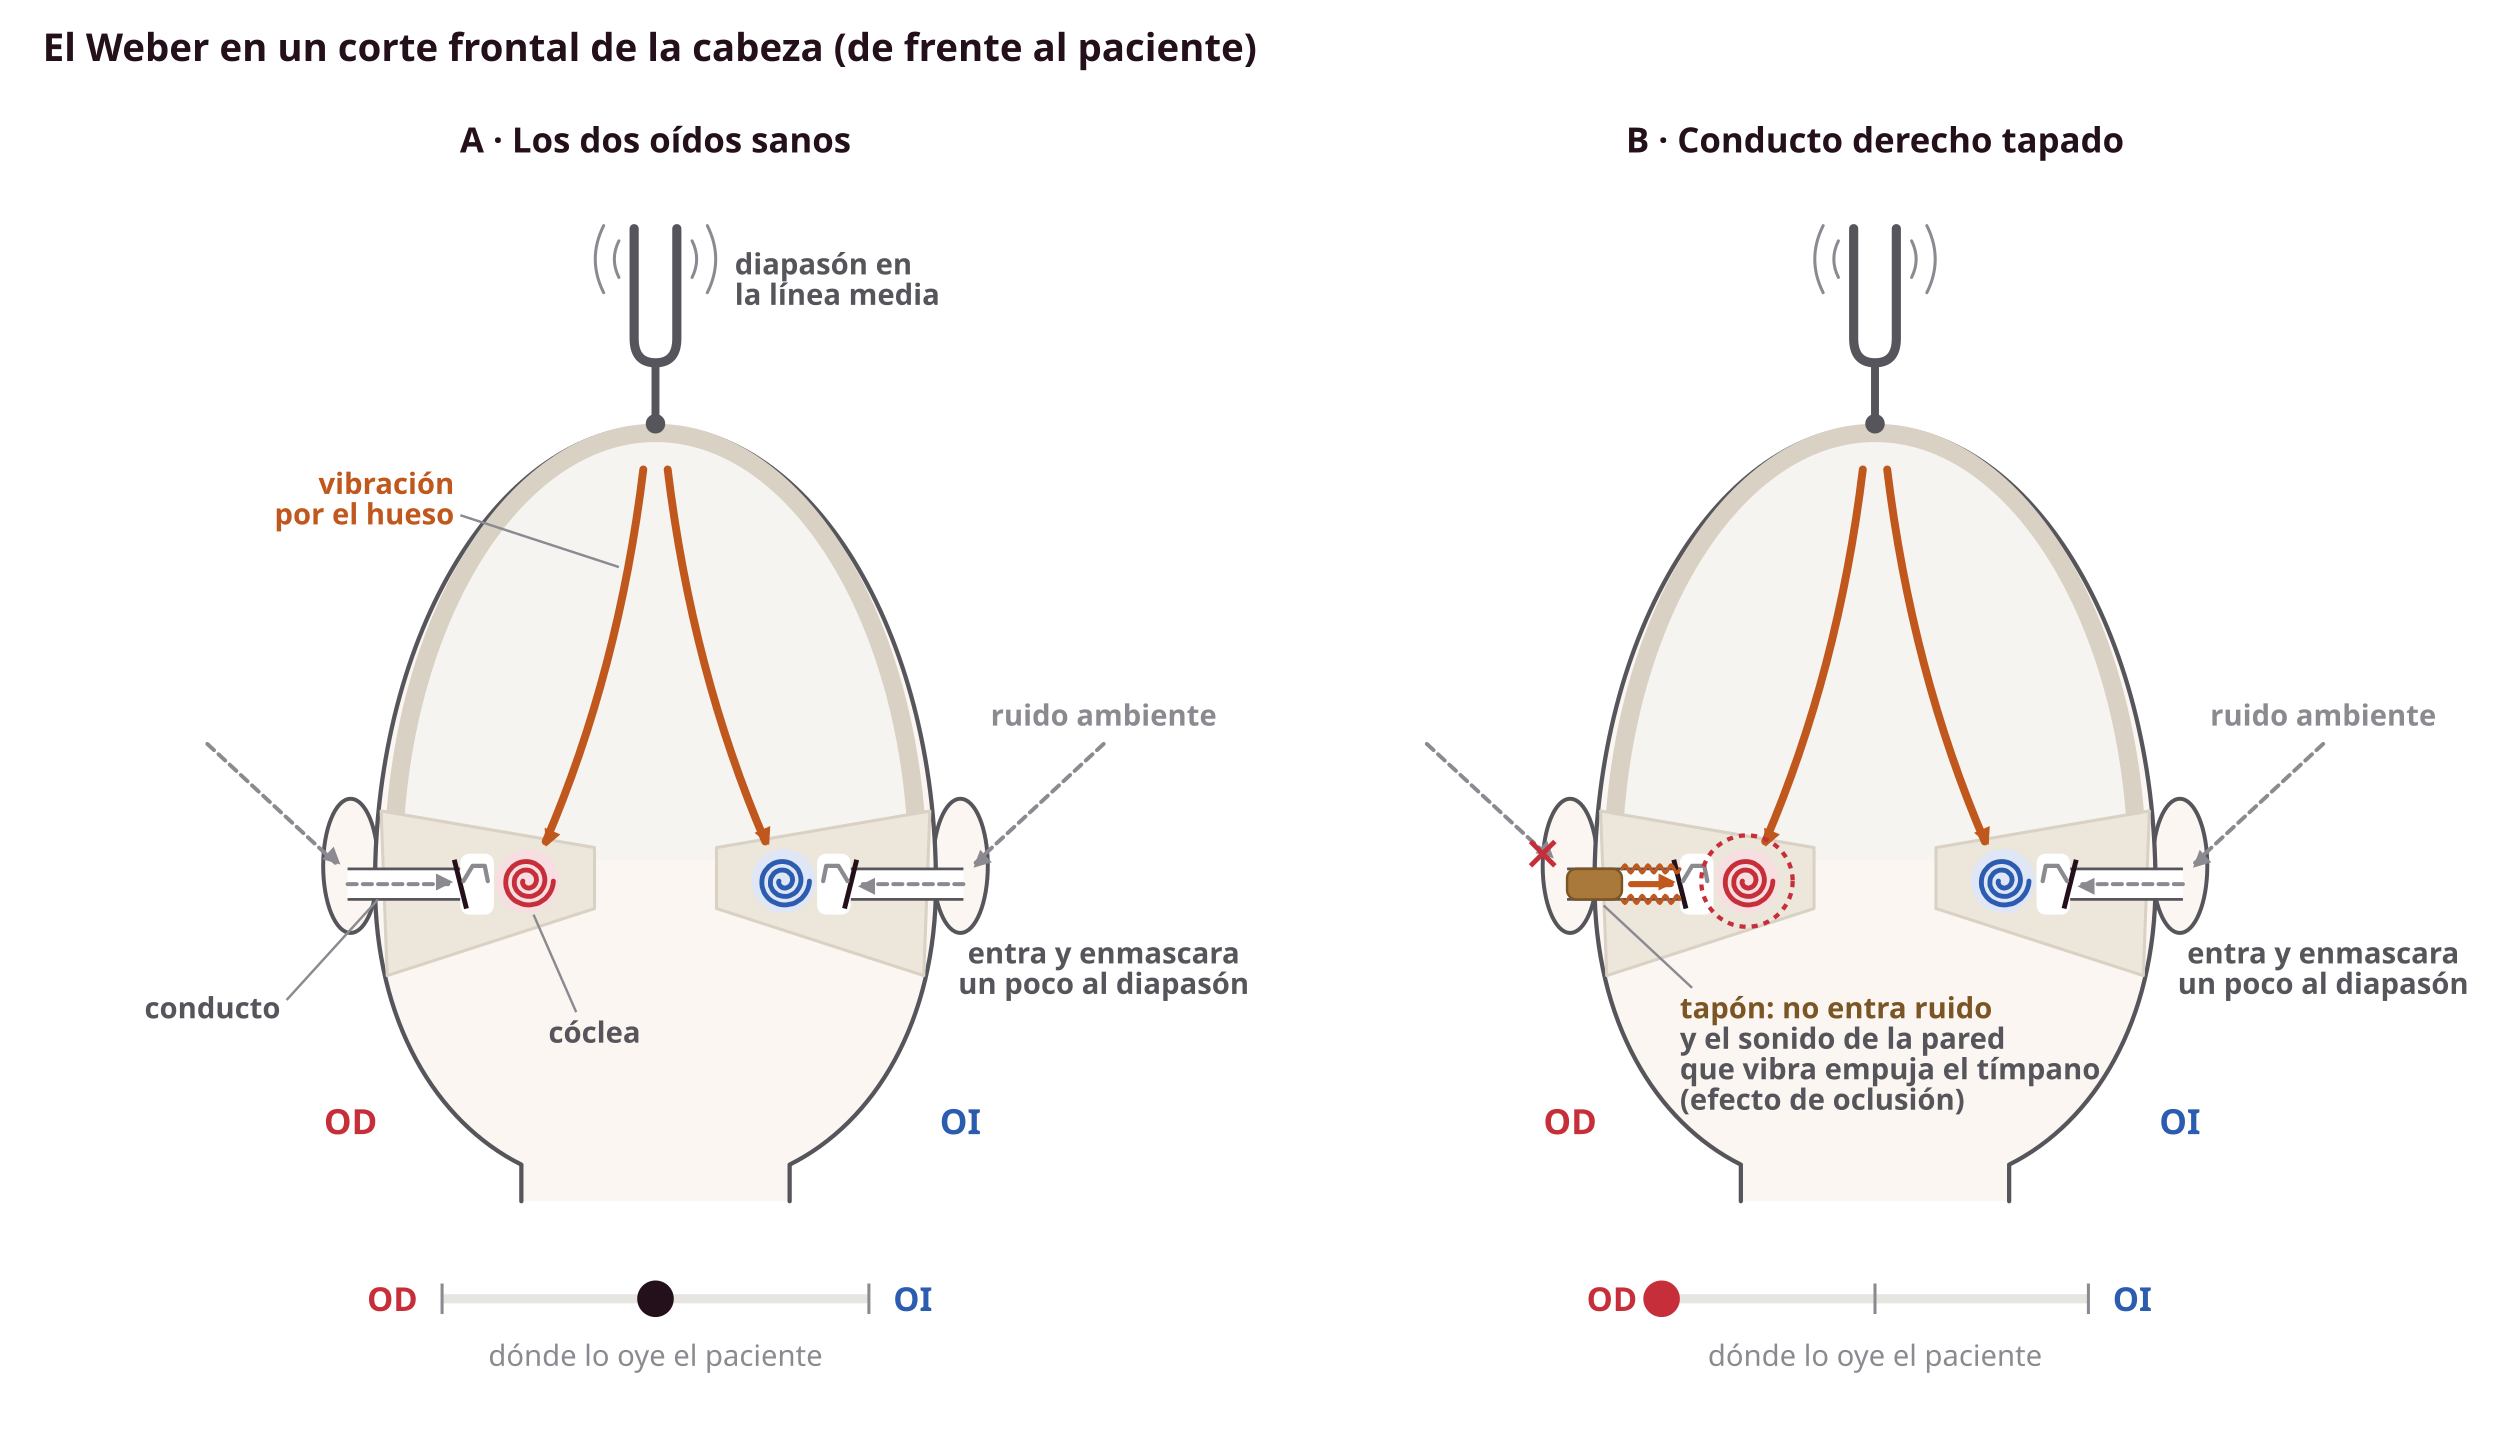
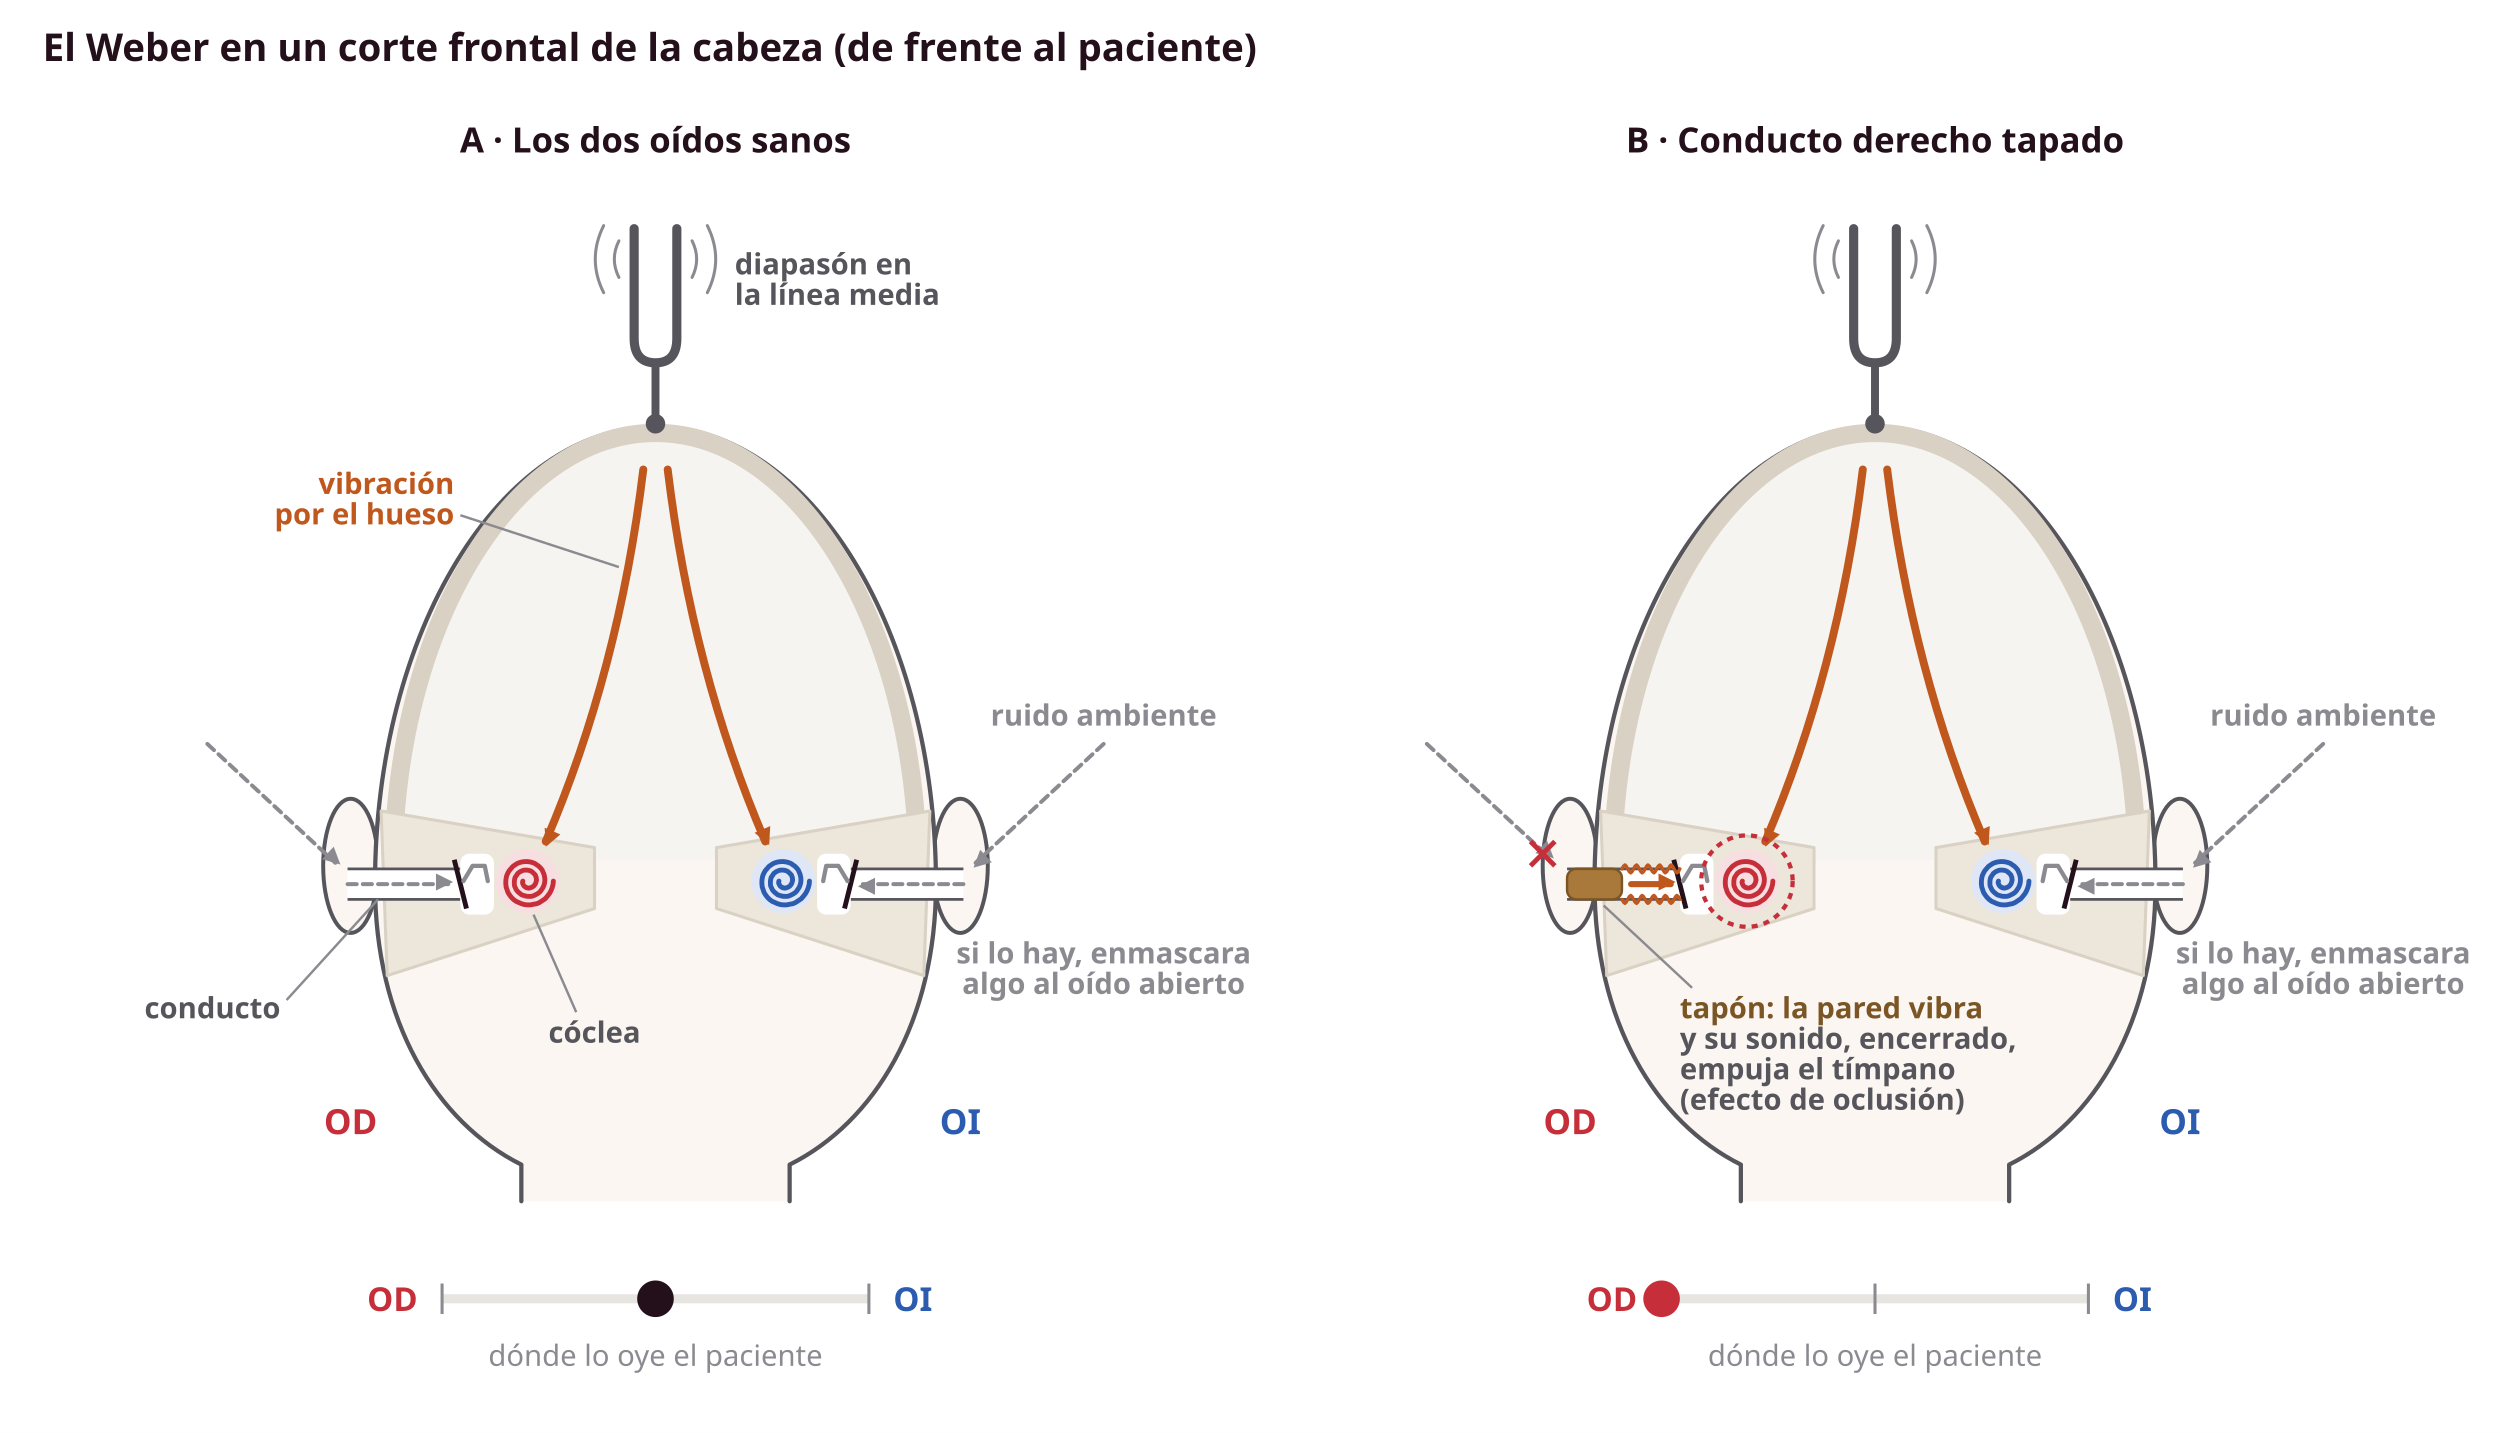
<svg xmlns="http://www.w3.org/2000/svg" viewBox="0 0 820 470" width="820" height="470">
  <defs>
    <marker id="p-c" markerWidth="6" markerHeight="6" refX="4" refY="3.5" markerUnits="userSpaceOnUse" orient="auto">
      <path d="M0,0 L7,3.5 L0,7 z" transform="scale(.8)" fill="#c0571c" />
    </marker>
    <marker id="p-t" markerWidth="6" markerHeight="6" refX="4" refY="3.5" markerUnits="userSpaceOnUse" orient="auto">
      <path d="M0,0 L7,3.5 L0,7 z" transform="scale(.8)" fill="#8a8a90" />
    </marker>
    <marker id="p-g" markerWidth="6" markerHeight="6" refX="4" refY="3.5" markerUnits="userSpaceOnUse" orient="auto">
      <path d="M0,0 L7,3.5 L0,7 z" transform="scale(.8)" fill="#55555b" />
    </marker>
  </defs>
  <rect width="820" height="470" fill="#fff" />
  <text x="14.0" y="20.0" font-family="'Plus Jakarta Sans', sans-serif" font-size="12.6" fill="#24101a" text-anchor="start" font-weight="700">El Weber en un corte frontal de la cabeza (de frente al paciente)</text>
  <text x="215.0" y="50.0" font-family="'Plus Jakarta Sans', sans-serif" font-size="11.4" fill="#24101a" text-anchor="middle" font-weight="700">A · Los dos oídos sanos</text>
  <ellipse cx="115.0" cy="284.0" rx="9.0" ry="22.0" fill="#fbf6f1" stroke="#55555b" stroke-width="1.3" />
  <ellipse cx="315.0" cy="284.0" rx="9.0" ry="22.0" fill="#fbf6f1" stroke="#55555b" stroke-width="1.3" />
  <path d="M171.0,394.0 L171.0,382.0 C143.0,368.0 123.0,335.0 123.0,290.0 A92.0,150.0 0 0 1 307.0,290.0 C307.0,335.0 287.0,368.0 259.0,382.0 L259.0,394.0 Z" fill="#fbf6f1" stroke="none" stroke-width="0" stroke-linejoin="round" stroke-linecap="round" />
  <path d="M171.0,394.0 L171.0,382.0 C143.0,368.0 123.0,335.0 123.0,290.0 A92.0,150.0 0 0 1 307.0,290.0 C307.0,335.0 287.0,368.0 259.0,382.0 L259.0,394.0" fill="none" stroke="#55555b" stroke-width="1.4" stroke-linejoin="round" stroke-linecap="round" />
  <path d="M131.0,282.0 A84.0,140.0 0 0 1 299.0,282.0 L235.0,282.0 L195.0,282.0 Z" fill="#f6f4f1" stroke="none" stroke-width="0" stroke-linejoin="round" stroke-linecap="round" />
  <path d="M129.0,286.0 A86.0,144.0 0 0 1 301.0,286.0" fill="none" stroke="#d9d1c3" stroke-width="6.0" stroke-linejoin="round" stroke-linecap="round" />
  <path d="M125.0,266.0 L195.0,278.0 L195.0,298.0 L127.0,320.0 Z" fill="#ece6db" stroke="#d9d1c3" stroke-width="1" stroke-linejoin="round" stroke-linecap="round" />
  <path d="M305.0,266.0 L235.0,278.0 L235.0,298.0 L303.0,320.0 Z" fill="#ece6db" stroke="#d9d1c3" stroke-width="1" stroke-linejoin="round" stroke-linecap="round" />
  <rect x="114.0" y="285.0" width="37.0" height="10.0" rx="0" fill="#ffffff" stroke="none" stroke-width="0" />
  <line x1="114.0" y1="285.0" x2="151.0" y2="285.0" stroke="#55555b" stroke-width="0.9" />
  <line x1="114.0" y1="295.0" x2="151.0" y2="295.0" stroke="#55555b" stroke-width="0.9" />
  <rect x="151.0" y="280.0" width="11.0" height="20.0" rx="3" fill="#ffffff" stroke="none" stroke-width="0" />
  <line x1="149.0" y1="282.0" x2="153.0" y2="298.0" stroke="#24101a" stroke-width="1.6" />
  <polyline points="152.0,289.0 155.0,284.0 159.0,284.0 160.0,289.0" fill="none" stroke="#8a8a90" stroke-width="1.4" stroke-linejoin="round" stroke-linecap="round" />
  <circle cx="173.0" cy="289.0" r="10.5" fill="#f7dfe1" stroke="none" />
  <polyline points="181.5,289.0 181.4,290.1 181.1,291.2 180.7,292.2 180.2,293.1 179.5,294.0 178.8,294.8 177.9,295.4 177.0,296.0 176.1,296.4 175.0,296.6 174.0,296.8 173.0,296.8 172.0,296.7 171.0,296.4 170.1,296.0 169.2,295.6 168.4,295.0 167.7,294.3 167.1,293.5 166.6,292.7 166.3,291.8 166.0,290.9 165.9,289.9 165.9,289.0 166.0,288.1 166.2,287.2 166.6,286.3 167.0,285.6 167.6,284.9 168.2,284.2 168.9,283.7 169.7,283.2 170.5,282.9 171.3,282.7 172.2,282.6 173.0,282.6 173.8,282.7 174.6,282.9 175.4,283.2 176.1,283.7 176.7,284.1 177.3,284.7 177.8,285.3 178.1,286.0 178.4,286.7 178.6,287.5 178.7,288.2 178.7,289.0 178.6,289.7 178.4,290.4 178.1,291.1 177.7,291.7 177.3,292.3 176.8,292.8 176.2,293.2 175.6,293.5 175.0,293.8 174.3,294.0 173.7,294.0 173.0,294.0 172.4,293.9 171.7,293.7 171.1,293.5 170.6,293.1 170.1,292.7 169.7,292.3 169.3,291.8 169.1,291.3 168.8,290.7 168.7,290.1 168.7,289.6 168.7,289.0 168.8,288.4 168.9,287.9 169.2,287.4 169.5,287.0 169.8,286.5 170.2,286.2 170.6,285.9 171.1,285.7 171.5,285.5 172.0,285.4 172.5,285.4 173.0,285.4 173.5,285.5 173.9,285.6 174.3,285.8 174.7,286.1 175.0,286.4 175.3,286.7 175.6,287.0 175.7,287.4 175.9,287.8 175.9,288.2 176.0,288.6 175.9,289.0 175.8,289.4 175.7,289.7 175.5,290.1 175.3,290.3 175.1,290.6 174.8,290.8 174.5,291.0 174.2,291.1 173.9,291.2 173.6,291.3 173.3,291.3 173.0,291.2 172.7,291.2 172.5,291.0 172.2,290.9 172.0,290.7 171.8,290.5 171.7,290.3 171.6,290.1 171.5,289.9 171.4,289.7 171.4,289.4 171.4,289.2 171.5,289.0" fill="none" stroke="#c62f3a" stroke-width="1.6" stroke-linejoin="round" stroke-linecap="round" />
  <rect x="279.0" y="285.0" width="37.0" height="10.0" rx="0" fill="#ffffff" stroke="none" stroke-width="0" />
  <line x1="279.0" y1="285.0" x2="316.0" y2="285.0" stroke="#55555b" stroke-width="0.9" />
  <line x1="279.0" y1="295.0" x2="316.0" y2="295.0" stroke="#55555b" stroke-width="0.9" />
  <rect x="268.0" y="280.0" width="11.0" height="20.0" rx="3" fill="#ffffff" stroke="none" stroke-width="0" />
  <line x1="281.0" y1="282.0" x2="277.0" y2="298.0" stroke="#24101a" stroke-width="1.6" />
  <polyline points="278.0,289.0 275.0,284.0 271.0,284.0 270.0,289.0" fill="none" stroke="#8a8a90" stroke-width="1.4" stroke-linejoin="round" stroke-linecap="round" />
  <circle cx="257.0" cy="289.0" r="10.5" fill="#dfe7f6" stroke="none" />
  <polyline points="265.5,289.0 265.4,290.1 265.1,291.2 264.7,292.2 264.2,293.1 263.5,294.0 262.8,294.8 261.9,295.4 261.0,296.0 260.1,296.4 259.0,296.6 258.0,296.8 257.0,296.8 256.0,296.7 255.0,296.4 254.1,296.0 253.2,295.6 252.4,295.0 251.7,294.3 251.1,293.5 250.6,292.7 250.3,291.8 250.0,290.9 249.9,289.9 249.9,289.0 250.0,288.1 250.2,287.2 250.6,286.3 251.0,285.6 251.6,284.9 252.2,284.2 252.9,283.7 253.7,283.2 254.5,282.9 255.3,282.7 256.2,282.6 257.0,282.6 257.8,282.7 258.6,282.9 259.4,283.2 260.1,283.7 260.7,284.1 261.3,284.7 261.8,285.3 262.1,286.0 262.4,286.7 262.6,287.5 262.7,288.2 262.7,289.0 262.6,289.7 262.4,290.4 262.1,291.1 261.7,291.7 261.3,292.3 260.8,292.8 260.2,293.2 259.6,293.5 259.0,293.8 258.3,294.0 257.7,294.0 257.0,294.0 256.4,293.9 255.7,293.7 255.1,293.5 254.6,293.1 254.1,292.7 253.7,292.3 253.3,291.8 253.1,291.3 252.8,290.7 252.7,290.1 252.7,289.6 252.7,289.0 252.8,288.4 252.9,287.9 253.2,287.4 253.5,287.0 253.8,286.5 254.2,286.2 254.6,285.9 255.1,285.7 255.5,285.5 256.0,285.4 256.5,285.4 257.0,285.4 257.5,285.5 257.9,285.6 258.3,285.8 258.7,286.1 259.0,286.4 259.3,286.7 259.6,287.0 259.7,287.4 259.9,287.8 259.9,288.2 260.0,288.6 259.9,289.0 259.8,289.4 259.7,289.7 259.5,290.1 259.3,290.3 259.1,290.6 258.8,290.8 258.5,291.0 258.2,291.1 257.9,291.2 257.6,291.3 257.3,291.3 257.0,291.2 256.7,291.2 256.5,291.0 256.2,290.9 256.0,290.7 255.8,290.5 255.7,290.3 255.6,290.1 255.5,289.9 255.4,289.7 255.4,289.4 255.4,289.2 255.5,289.0" fill="none" stroke="#2c5cb0" stroke-width="1.6" stroke-linejoin="round" stroke-linecap="round" />
  <circle cx="215.0" cy="139.0" r="3.2" fill="#55555b" />
  <line x1="215.0" y1="137.0" x2="215.0" y2="119.0" stroke="#55555b" stroke-width="2.6" />
  <path d="M208.0,75.0 L208.0,111.0 Q208.0,119.0 215.0,119.0 Q222.0,119.0 222.0,111.0 L222.0,75.0" fill="none" stroke="#55555b" stroke-width="3.0" stroke-linejoin="round" stroke-linecap="round" />
  <path d="M203.0,79.0 Q200.0,85.0 203.0,91.0" fill="none" stroke="#8a8a90" stroke-width="1" stroke-linejoin="round" stroke-linecap="round" />
  <path d="M198.0,74.0 Q192.5,85.0 198.0,96.0" fill="none" stroke="#8a8a90" stroke-width="1" stroke-linejoin="round" stroke-linecap="round" />
  <path d="M227.0,79.0 Q230.0,85.0 227.0,91.0" fill="none" stroke="#8a8a90" stroke-width="1" stroke-linejoin="round" stroke-linecap="round" />
  <path d="M232.0,74.0 Q237.5,85.0 232.0,96.0" fill="none" stroke="#8a8a90" stroke-width="1" stroke-linejoin="round" stroke-linecap="round" />
  <path d="M211.0,154.0 Q203.0,220.0 179.0,276.0" fill="none" stroke="#c0571c" stroke-width="2.6" stroke-linejoin="round" stroke-linecap="round" marker-end="url(#p-c)" />
  <path d="M219.0,154.0 Q227.0,220.0 251.0,276.0" fill="none" stroke="#c0571c" stroke-width="2.6" stroke-linejoin="round" stroke-linecap="round" marker-end="url(#p-c)" />
  <text x="149.0" y="162.0" font-family="'Plus Jakarta Sans', sans-serif" font-size="9.6" fill="#c0571c" text-anchor="end" font-weight="700">vibración</text>
  <text x="149.0" y="172.0" font-family="'Plus Jakarta Sans', sans-serif" font-size="9.6" fill="#c0571c" text-anchor="end" font-weight="700">por el hueso</text>
  <line x1="151.0" y1="169.0" x2="203.0" y2="186.0" stroke="#8a8a90" stroke-width="0.8" />
  <path d="M68.0,244.0 L110.0,283.0" fill="none" stroke="#8a8a90" stroke-width="1.3" stroke-linejoin="round" stroke-linecap="round" marker-end="url(#p-t)" stroke-dasharray="3 2" />
  <path d="M114.0,290.0 L147.0,290.0" fill="none" stroke="#8a8a90" stroke-width="1.3" stroke-linejoin="round" stroke-linecap="round" marker-end="url(#p-t)" stroke-dasharray="3 2" />
  <path d="M362.0,244.0 L320.0,283.0" fill="none" stroke="#8a8a90" stroke-width="1.3" stroke-linejoin="round" stroke-linecap="round" marker-end="url(#p-t)" stroke-dasharray="3 2" />
  <path d="M316.0,290.0 L283.0,290.0" fill="none" stroke="#8a8a90" stroke-width="1.3" stroke-linejoin="round" stroke-linecap="round" marker-end="url(#p-t)" stroke-dasharray="3 2" />
  <text x="362.0" y="238.0" font-family="'Plus Jakarta Sans', sans-serif" font-size="9.6" fill="#8a8a90" text-anchor="middle" font-weight="600">ruido ambiente</text>
-   <text x="362.0" y="316.0" font-family="'Plus Jakarta Sans', sans-serif" font-size="9.6" fill="#55555b" text-anchor="middle" font-weight="600">entra y enmascara</text>
-   <text x="362.0" y="326.0" font-family="'Plus Jakarta Sans', sans-serif" font-size="9.6" fill="#55555b" text-anchor="middle" font-weight="600">un poco al diapasón</text>
+   <text x="362.0" y="316.0" font-family="'Plus Jakarta Sans', sans-serif" font-size="9.6" fill="#8a8a90" text-anchor="middle" font-weight="600">si lo hay, enmascara</text>
+   <text x="362.0" y="326.0" font-family="'Plus Jakarta Sans', sans-serif" font-size="9.6" fill="#8a8a90" text-anchor="middle" font-weight="600">algo al oído abierto</text>
  <text x="92.0" y="334.0" font-family="'Plus Jakarta Sans', sans-serif" font-size="9.6" fill="#55555b" text-anchor="end" font-weight="600">conducto</text>
  <line x1="94.0" y1="328.0" x2="124.0" y2="295.0" stroke="#8a8a90" stroke-width="0.8" />
  <text x="195.0" y="342.0" font-family="'Plus Jakarta Sans', sans-serif" font-size="9.6" fill="#55555b" text-anchor="middle" font-weight="600">cóclea</text>
  <line x1="189.0" y1="332.0" x2="175.0" y2="300.0" stroke="#8a8a90" stroke-width="0.8" />
  <text x="241.0" y="90.0" font-family="'Plus Jakarta Sans', sans-serif" font-size="9.6" fill="#55555b" text-anchor="start" font-weight="600">diapasón en</text>
  <text x="241.0" y="100.0" font-family="'Plus Jakarta Sans', sans-serif" font-size="9.6" fill="#55555b" text-anchor="start" font-weight="600">la línea media</text>
  <text x="115.0" y="372.0" font-family="'Plus Jakarta Sans', sans-serif" font-size="11.4" fill="#c62f3a" text-anchor="middle" font-weight="700">OD</text>
  <text x="315.0" y="372.0" font-family="'Plus Jakarta Sans', sans-serif" font-size="11.4" fill="#2c5cb0" text-anchor="middle" font-weight="700">OI</text>
  <line x1="145.0" y1="426.0" x2="285.0" y2="426.0" stroke="#e7e5e0" stroke-width="3" />
  <line x1="145.0" y1="421.0" x2="145.0" y2="431.0" stroke="#8a8a90" stroke-width="1" />
  <line x1="215.0" y1="421.0" x2="215.0" y2="431.0" stroke="#8a8a90" stroke-width="1" />
  <line x1="285.0" y1="421.0" x2="285.0" y2="431.0" stroke="#8a8a90" stroke-width="1" />
  <text x="137.0" y="430.0" font-family="'Plus Jakarta Sans', sans-serif" font-size="10.8" fill="#c62f3a" text-anchor="end" font-weight="700">OD</text>
  <text x="293.0" y="430.0" font-family="'Plus Jakarta Sans', sans-serif" font-size="10.8" fill="#2c5cb0" text-anchor="start" font-weight="700">OI</text>
  <circle cx="215.0" cy="426.0" r="6" fill="#24101a" />
  <text x="215.0" y="448.0" font-family="'Plus Jakarta Sans', sans-serif" font-size="9.6" fill="#8a8a90" text-anchor="middle" font-weight="400">dónde lo oye el paciente</text>
  <text x="615.0" y="50.0" font-family="'Plus Jakarta Sans', sans-serif" font-size="11.4" fill="#24101a" text-anchor="middle" font-weight="700">B · Conducto derecho tapado</text>
  <ellipse cx="515.0" cy="284.0" rx="9.0" ry="22.0" fill="#fbf6f1" stroke="#55555b" stroke-width="1.3" />
  <ellipse cx="715.0" cy="284.0" rx="9.0" ry="22.0" fill="#fbf6f1" stroke="#55555b" stroke-width="1.3" />
  <path d="M571.0,394.0 L571.0,382.0 C543.0,368.0 523.0,335.0 523.0,290.0 A92.0,150.0 0 0 1 707.0,290.0 C707.0,335.0 687.0,368.0 659.0,382.0 L659.0,394.0 Z" fill="#fbf6f1" stroke="none" stroke-width="0" stroke-linejoin="round" stroke-linecap="round" />
  <path d="M571.0,394.0 L571.0,382.0 C543.0,368.0 523.0,335.0 523.0,290.0 A92.0,150.0 0 0 1 707.0,290.0 C707.0,335.0 687.0,368.0 659.0,382.0 L659.0,394.0" fill="none" stroke="#55555b" stroke-width="1.4" stroke-linejoin="round" stroke-linecap="round" />
  <path d="M531.0,282.0 A84.0,140.0 0 0 1 699.0,282.0 L635.0,282.0 L595.0,282.0 Z" fill="#f6f4f1" stroke="none" stroke-width="0" stroke-linejoin="round" stroke-linecap="round" />
  <path d="M529.0,286.0 A86.0,144.0 0 0 1 701.0,286.0" fill="none" stroke="#d9d1c3" stroke-width="6.0" stroke-linejoin="round" stroke-linecap="round" />
  <path d="M525.0,266.0 L595.0,278.0 L595.0,298.0 L527.0,320.0 Z" fill="#ece6db" stroke="#d9d1c3" stroke-width="1" stroke-linejoin="round" stroke-linecap="round" />
  <path d="M705.0,266.0 L635.0,278.0 L635.0,298.0 L703.0,320.0 Z" fill="#ece6db" stroke="#d9d1c3" stroke-width="1" stroke-linejoin="round" stroke-linecap="round" />
  <rect x="514.0" y="285.0" width="37.0" height="10.0" rx="0" fill="#ffffff" stroke="none" stroke-width="0" />
  <line x1="514.0" y1="285.0" x2="551.0" y2="285.0" stroke="#55555b" stroke-width="0.9" />
  <line x1="514.0" y1="295.0" x2="551.0" y2="295.0" stroke="#55555b" stroke-width="0.9" />
  <rect x="551.0" y="280.0" width="11.0" height="20.0" rx="3" fill="#ffffff" stroke="none" stroke-width="0" />
  <line x1="549.0" y1="282.0" x2="553.0" y2="298.0" stroke="#24101a" stroke-width="1.6" />
  <polyline points="552.0,289.0 555.0,284.0 559.0,284.0 560.0,289.0" fill="none" stroke="#8a8a90" stroke-width="1.4" stroke-linejoin="round" stroke-linecap="round" />
  <circle cx="573.0" cy="289.0" r="10.5" fill="#f7dfe1" stroke="none" />
  <polyline points="581.5,289.0 581.4,290.1 581.1,291.2 580.7,292.2 580.2,293.1 579.5,294.0 578.8,294.8 577.9,295.4 577.0,296.0 576.1,296.4 575.0,296.6 574.0,296.8 573.0,296.8 572.0,296.7 571.0,296.4 570.1,296.0 569.2,295.6 568.4,295.0 567.7,294.3 567.1,293.5 566.6,292.7 566.3,291.8 566.0,290.9 565.9,289.9 565.9,289.0 566.0,288.1 566.2,287.2 566.6,286.3 567.0,285.6 567.6,284.9 568.2,284.2 568.9,283.7 569.7,283.2 570.5,282.9 571.3,282.7 572.2,282.6 573.0,282.6 573.8,282.7 574.6,282.9 575.4,283.2 576.1,283.7 576.7,284.1 577.3,284.7 577.8,285.3 578.1,286.0 578.4,286.7 578.6,287.5 578.7,288.2 578.7,289.0 578.6,289.7 578.4,290.4 578.1,291.1 577.7,291.7 577.3,292.3 576.8,292.8 576.2,293.2 575.6,293.5 575.0,293.8 574.3,294.0 573.7,294.0 573.0,294.0 572.4,293.9 571.7,293.7 571.1,293.5 570.6,293.1 570.1,292.7 569.7,292.3 569.3,291.8 569.1,291.3 568.8,290.7 568.7,290.1 568.7,289.6 568.7,289.0 568.8,288.4 568.9,287.9 569.2,287.4 569.5,287.0 569.8,286.5 570.2,286.2 570.6,285.9 571.1,285.7 571.5,285.5 572.0,285.4 572.5,285.4 573.0,285.4 573.5,285.5 573.9,285.6 574.3,285.8 574.7,286.1 575.0,286.4 575.3,286.7 575.6,287.0 575.7,287.4 575.9,287.8 575.9,288.2 576.0,288.6 575.9,289.0 575.8,289.4 575.7,289.7 575.5,290.1 575.3,290.3 575.1,290.6 574.8,290.8 574.5,291.0 574.2,291.1 573.9,291.2 573.6,291.3 573.3,291.3 573.0,291.2 572.7,291.2 572.5,291.0 572.2,290.9 572.0,290.7 571.8,290.5 571.7,290.3 571.6,290.1 571.5,289.9 571.4,289.7 571.4,289.4 571.4,289.2 571.5,289.0" fill="none" stroke="#c62f3a" stroke-width="1.6" stroke-linejoin="round" stroke-linecap="round" />
  <rect x="679.0" y="285.0" width="37.0" height="10.0" rx="0" fill="#ffffff" stroke="none" stroke-width="0" />
  <line x1="679.0" y1="285.0" x2="716.0" y2="285.0" stroke="#55555b" stroke-width="0.9" />
  <line x1="679.0" y1="295.0" x2="716.0" y2="295.0" stroke="#55555b" stroke-width="0.9" />
  <rect x="668.0" y="280.0" width="11.0" height="20.0" rx="3" fill="#ffffff" stroke="none" stroke-width="0" />
  <line x1="681.0" y1="282.0" x2="677.0" y2="298.0" stroke="#24101a" stroke-width="1.6" />
  <polyline points="678.0,289.0 675.0,284.0 671.0,284.0 670.0,289.0" fill="none" stroke="#8a8a90" stroke-width="1.4" stroke-linejoin="round" stroke-linecap="round" />
  <circle cx="657.0" cy="289.0" r="10.5" fill="#dfe7f6" stroke="none" />
  <polyline points="665.5,289.0 665.4,290.1 665.1,291.2 664.7,292.2 664.2,293.1 663.5,294.0 662.8,294.8 661.9,295.4 661.0,296.0 660.1,296.4 659.0,296.6 658.0,296.8 657.0,296.8 656.0,296.7 655.0,296.4 654.1,296.0 653.2,295.6 652.4,295.0 651.7,294.3 651.1,293.5 650.6,292.7 650.3,291.8 650.0,290.9 649.9,289.9 649.9,289.0 650.0,288.1 650.2,287.2 650.6,286.3 651.0,285.6 651.6,284.9 652.2,284.2 652.9,283.7 653.7,283.2 654.5,282.9 655.3,282.7 656.2,282.6 657.0,282.6 657.8,282.7 658.6,282.9 659.4,283.2 660.1,283.7 660.7,284.1 661.3,284.7 661.8,285.3 662.1,286.0 662.4,286.7 662.6,287.5 662.7,288.2 662.7,289.0 662.6,289.7 662.4,290.4 662.1,291.1 661.7,291.7 661.3,292.3 660.8,292.8 660.2,293.2 659.6,293.5 659.0,293.8 658.3,294.0 657.7,294.0 657.0,294.0 656.4,293.9 655.7,293.7 655.1,293.5 654.6,293.1 654.1,292.7 653.7,292.3 653.3,291.8 653.1,291.3 652.8,290.7 652.7,290.1 652.7,289.6 652.7,289.0 652.8,288.4 652.9,287.9 653.2,287.4 653.5,287.0 653.8,286.5 654.2,286.2 654.6,285.9 655.1,285.7 655.5,285.5 656.0,285.4 656.5,285.4 657.0,285.4 657.5,285.5 657.9,285.6 658.3,285.8 658.7,286.1 659.0,286.4 659.3,286.7 659.6,287.0 659.7,287.4 659.9,287.8 659.9,288.2 660.0,288.6 659.9,289.0 659.8,289.4 659.7,289.7 659.5,290.1 659.3,290.3 659.1,290.6 658.8,290.8 658.5,291.0 658.2,291.1 657.9,291.2 657.6,291.3 657.3,291.3 657.0,291.2 656.7,291.2 656.5,291.0 656.2,290.9 656.0,290.7 655.8,290.5 655.7,290.3 655.6,290.1 655.5,289.9 655.4,289.7 655.4,289.4 655.4,289.2 655.5,289.0" fill="none" stroke="#2c5cb0" stroke-width="1.6" stroke-linejoin="round" stroke-linecap="round" />
  <circle cx="615.0" cy="139.0" r="3.2" fill="#55555b" />
  <line x1="615.0" y1="137.0" x2="615.0" y2="119.0" stroke="#55555b" stroke-width="2.6" />
  <path d="M608.0,75.0 L608.0,111.0 Q608.0,119.0 615.0,119.0 Q622.0,119.0 622.0,111.0 L622.0,75.0" fill="none" stroke="#55555b" stroke-width="3.0" stroke-linejoin="round" stroke-linecap="round" />
  <path d="M603.0,79.0 Q600.0,85.0 603.0,91.0" fill="none" stroke="#8a8a90" stroke-width="1" stroke-linejoin="round" stroke-linecap="round" />
  <path d="M598.0,74.0 Q592.5,85.0 598.0,96.0" fill="none" stroke="#8a8a90" stroke-width="1" stroke-linejoin="round" stroke-linecap="round" />
  <path d="M627.0,79.0 Q630.0,85.0 627.0,91.0" fill="none" stroke="#8a8a90" stroke-width="1" stroke-linejoin="round" stroke-linecap="round" />
  <path d="M632.0,74.0 Q637.5,85.0 632.0,96.0" fill="none" stroke="#8a8a90" stroke-width="1" stroke-linejoin="round" stroke-linecap="round" />
  <path d="M611.0,154.0 Q603.0,220.0 579.0,276.0" fill="none" stroke="#c0571c" stroke-width="2.6" stroke-linejoin="round" stroke-linecap="round" marker-end="url(#p-c)" />
  <path d="M619.0,154.0 Q627.0,220.0 651.0,276.0" fill="none" stroke="#c0571c" stroke-width="2.6" stroke-linejoin="round" stroke-linecap="round" marker-end="url(#p-c)" />
  <rect x="514.0" y="285.0" width="18.0" height="10.0" rx="3" fill="#a8793a" stroke="#7b5524" stroke-width="0.8" />
  <polyline points="532.0,285.0 532.5,284.1 533.0,283.7 533.4,284.1 533.9,285.0 534.4,285.9 534.9,286.3 535.3,285.9 535.8,285.0 536.3,284.1 536.8,283.7 537.2,284.1 537.7,285.0 538.2,285.9 538.6,286.3 539.1,285.9 539.6,285.0 540.1,284.1 540.5,283.7 541.0,284.1 541.5,285.0 542.0,285.9 542.5,286.3 542.9,285.9 543.4,285.0 543.9,284.1 544.4,283.7 544.8,284.1 545.3,285.0 545.8,285.9 546.2,286.3 546.7,285.9 547.2,285.0 547.7,284.1 548.1,283.7 548.6,284.1 549.1,285.0 549.6,285.9 550.0,286.3 550.5,285.9 551.0,285.0" fill="none" stroke="#c0571c" stroke-width="1.1" stroke-linejoin="round" stroke-linecap="round" />
  <polyline points="532.0,295.0 532.5,295.9 533.0,296.3 533.4,295.9 533.9,295.0 534.4,294.1 534.9,293.7 535.3,294.1 535.8,295.0 536.3,295.9 536.8,296.3 537.2,295.9 537.7,295.0 538.2,294.1 538.6,293.7 539.1,294.1 539.6,295.0 540.1,295.9 540.5,296.3 541.0,295.9 541.5,295.0 542.0,294.1 542.5,293.7 542.9,294.1 543.4,295.0 543.9,295.9 544.4,296.3 544.8,295.9 545.3,295.0 545.8,294.1 546.2,293.7 546.7,294.1 547.2,295.0 547.7,295.9 548.1,296.3 548.6,295.9 549.1,295.0 549.6,294.1 550.0,293.7 550.5,294.1 551.0,295.0" fill="none" stroke="#c0571c" stroke-width="1.1" stroke-linejoin="round" stroke-linecap="round" />
  <path d="M535.0,290.0 L548.0,290.0" fill="none" stroke="#c0571c" stroke-width="2" stroke-linejoin="round" stroke-linecap="round" marker-end="url(#p-c)" />
  <path d="M468.0,244.0 L508.0,281.0" fill="none" stroke="#8a8a90" stroke-width="1.3" stroke-linejoin="round" stroke-linecap="round" marker-end="url(#p-t)" stroke-dasharray="3 2" />
  <line x1="510.0" y1="276.0" x2="502.0" y2="284.0" stroke="#c62f3a" stroke-width="1.6" />
  <line x1="510.0" y1="284.0" x2="502.0" y2="276.0" stroke="#c62f3a" stroke-width="1.6" />
  <circle cx="573.0" cy="289.0" r="15" fill="none" stroke="#c62f3a" stroke-width="1.4" stroke-dasharray="2 2" />
-   <text x="551.0" y="334.0" font-family="'Plus Jakarta Sans', sans-serif" font-size="9.6" fill="#7b5524" text-anchor="start" font-weight="700">tapón: no entra ruido</text>
-   <text x="551.0" y="344.0" font-family="'Plus Jakarta Sans', sans-serif" font-size="9.6" fill="#55555b" text-anchor="start" font-weight="600">y el sonido de la pared</text>
-   <text x="551.0" y="354.0" font-family="'Plus Jakarta Sans', sans-serif" font-size="9.6" fill="#55555b" text-anchor="start" font-weight="600">que vibra empuja el tímpano</text>
+   <text x="551.0" y="334.0" font-family="'Plus Jakarta Sans', sans-serif" font-size="9.6" fill="#7b5524" text-anchor="start" font-weight="700">tapón: la pared vibra</text>
+   <text x="551.0" y="344.0" font-family="'Plus Jakarta Sans', sans-serif" font-size="9.6" fill="#55555b" text-anchor="start" font-weight="600">y su sonido, encerrado,</text>
+   <text x="551.0" y="354.0" font-family="'Plus Jakarta Sans', sans-serif" font-size="9.6" fill="#55555b" text-anchor="start" font-weight="600">empuja el tímpano</text>
  <text x="551.0" y="364.0" font-family="'Plus Jakarta Sans', sans-serif" font-size="9.6" fill="#55555b" text-anchor="start" font-weight="600">(efecto de oclusión)</text>
  <line x1="555.0" y1="324.0" x2="526.0" y2="297.0" stroke="#8a8a90" stroke-width="0.8" />
  <path d="M762.0,244.0 L720.0,283.0" fill="none" stroke="#8a8a90" stroke-width="1.3" stroke-linejoin="round" stroke-linecap="round" marker-end="url(#p-t)" stroke-dasharray="3 2" />
  <path d="M716.0,290.0 L683.0,290.0" fill="none" stroke="#8a8a90" stroke-width="1.3" stroke-linejoin="round" stroke-linecap="round" marker-end="url(#p-t)" stroke-dasharray="3 2" />
  <text x="762.0" y="238.0" font-family="'Plus Jakarta Sans', sans-serif" font-size="9.6" fill="#8a8a90" text-anchor="middle" font-weight="600">ruido ambiente</text>
-   <text x="762.0" y="316.0" font-family="'Plus Jakarta Sans', sans-serif" font-size="9.6" fill="#55555b" text-anchor="middle" font-weight="600">entra y enmascara</text>
-   <text x="762.0" y="326.0" font-family="'Plus Jakarta Sans', sans-serif" font-size="9.6" fill="#55555b" text-anchor="middle" font-weight="600">un poco al diapasón</text>
+   <text x="762.0" y="316.0" font-family="'Plus Jakarta Sans', sans-serif" font-size="9.6" fill="#8a8a90" text-anchor="middle" font-weight="600">si lo hay, enmascara</text>
+   <text x="762.0" y="326.0" font-family="'Plus Jakarta Sans', sans-serif" font-size="9.6" fill="#8a8a90" text-anchor="middle" font-weight="600">algo al oído abierto</text>
  <text x="515.0" y="372.0" font-family="'Plus Jakarta Sans', sans-serif" font-size="11.4" fill="#c62f3a" text-anchor="middle" font-weight="700">OD</text>
  <text x="715.0" y="372.0" font-family="'Plus Jakarta Sans', sans-serif" font-size="11.4" fill="#2c5cb0" text-anchor="middle" font-weight="700">OI</text>
  <line x1="545.0" y1="426.0" x2="685.0" y2="426.0" stroke="#e7e5e0" stroke-width="3" />
  <line x1="545.0" y1="421.0" x2="545.0" y2="431.0" stroke="#8a8a90" stroke-width="1" />
  <line x1="615.0" y1="421.0" x2="615.0" y2="431.0" stroke="#8a8a90" stroke-width="1" />
  <line x1="685.0" y1="421.0" x2="685.0" y2="431.0" stroke="#8a8a90" stroke-width="1" />
  <text x="537.0" y="430.0" font-family="'Plus Jakarta Sans', sans-serif" font-size="10.8" fill="#c62f3a" text-anchor="end" font-weight="700">OD</text>
  <text x="693.0" y="430.0" font-family="'Plus Jakarta Sans', sans-serif" font-size="10.8" fill="#2c5cb0" text-anchor="start" font-weight="700">OI</text>
  <circle cx="545.0" cy="426.0" r="6" fill="#c62f3a" />
  <text x="615.0" y="448.0" font-family="'Plus Jakarta Sans', sans-serif" font-size="9.6" fill="#8a8a90" text-anchor="middle" font-weight="400">dónde lo oye el paciente</text>
</svg>
